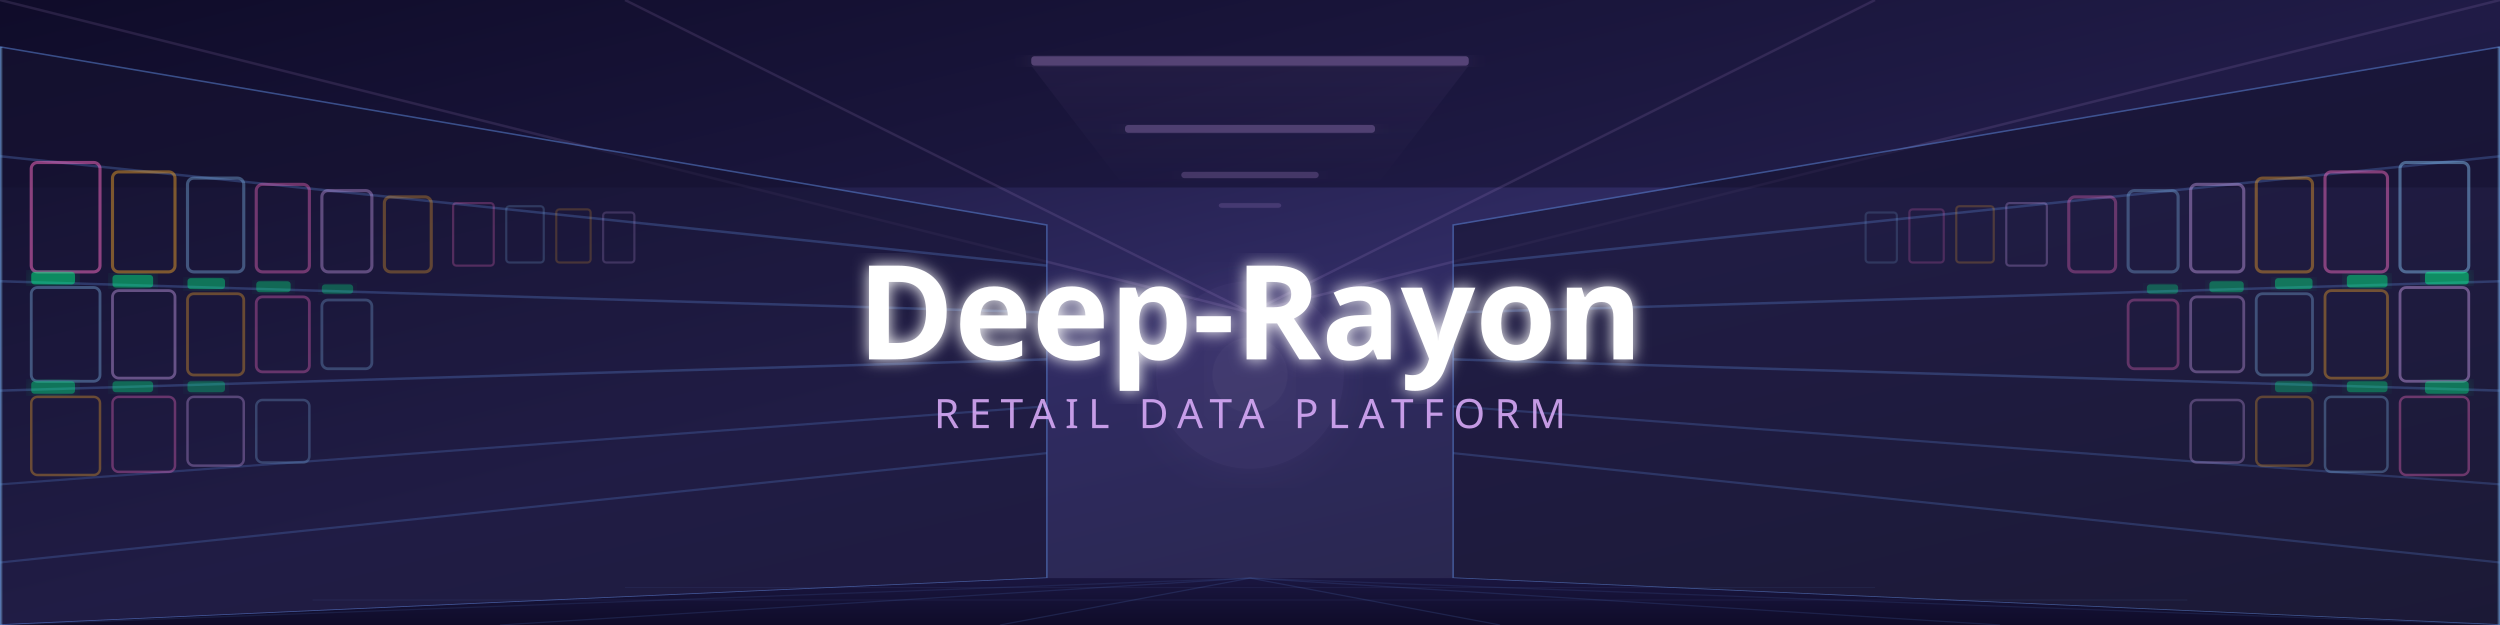
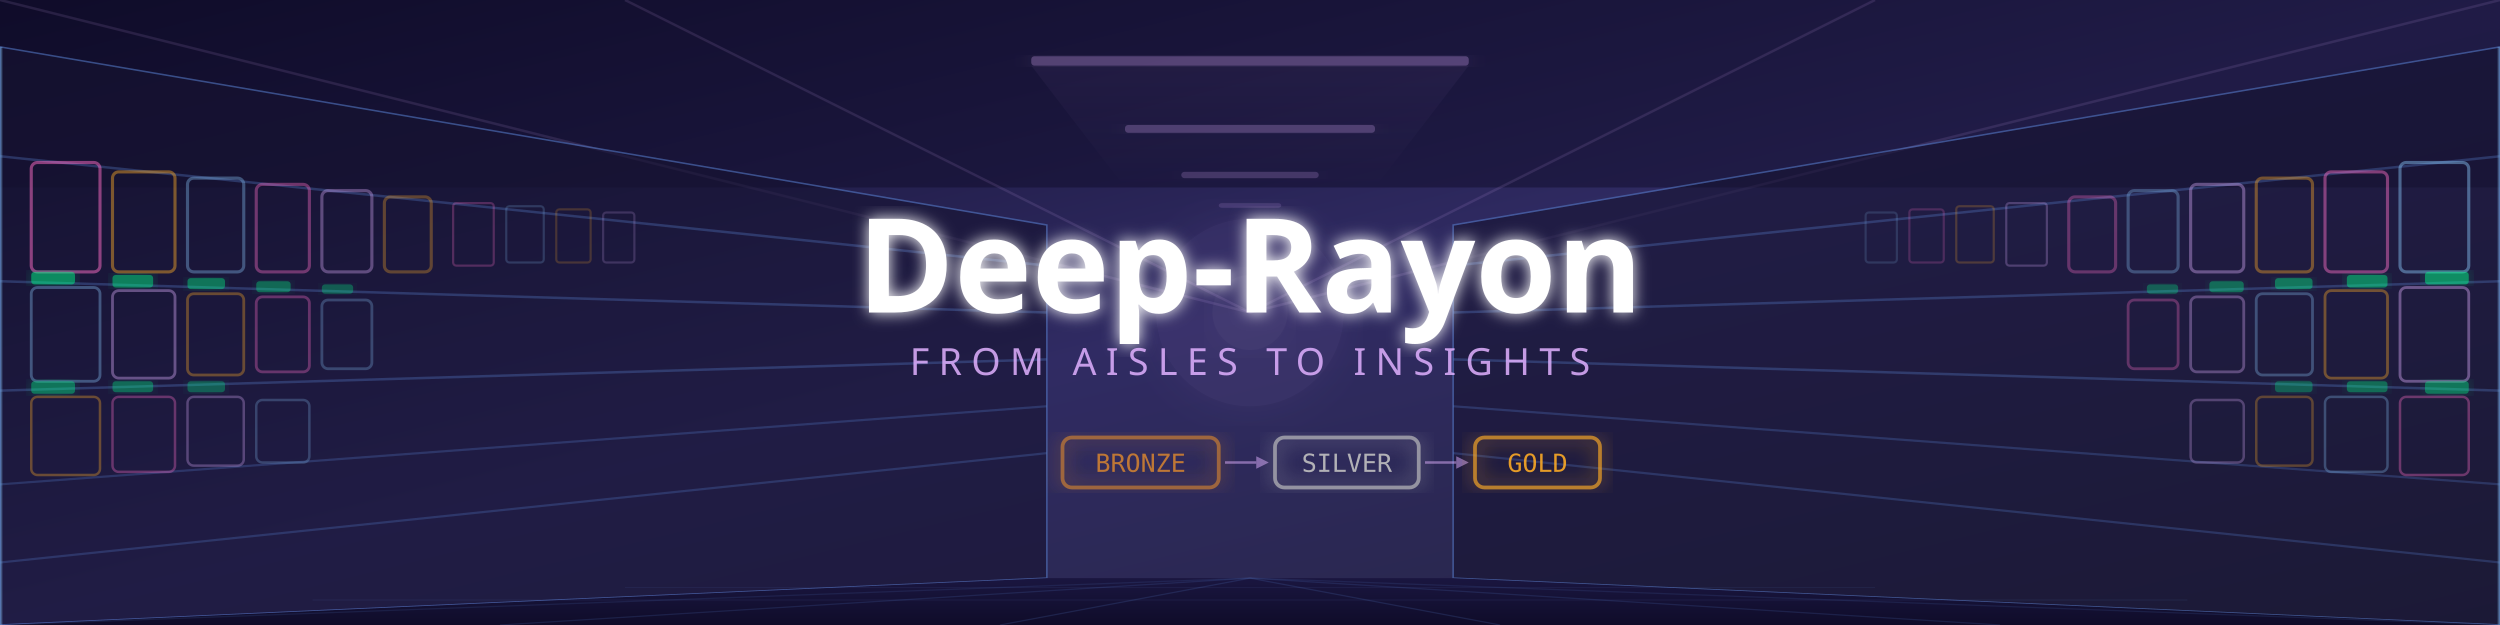
<svg xmlns="http://www.w3.org/2000/svg" viewBox="0 0 800 200" width="800" height="200">
  <defs>
    <linearGradient id="bg" x1="0%" y1="0%" x2="100%" y2="100%">
      <stop offset="0%" style="stop-color:#0f0c29" />
      <stop offset="50%" style="stop-color:#302b63" />
      <stop offset="100%" style="stop-color:#24243e" />
    </linearGradient>
    <linearGradient id="floorGrad" x1="0%" y1="0%" x2="0%" y2="100%">
      <stop offset="0%" style="stop-color:#1a1640" />
      <stop offset="100%" style="stop-color:#0f0c29" />
    </linearGradient>
    <linearGradient id="shelfLeft" x1="100%" y1="0%" x2="0%" y2="0%">
      <stop offset="0%" style="stop-color:#5277C3;stop-opacity:0.5" />
      <stop offset="100%" style="stop-color:#302b63;stop-opacity:0.1" />
    </linearGradient>
    <linearGradient id="shelfRight" x1="0%" y1="0%" x2="100%" y2="0%">
      <stop offset="0%" style="stop-color:#5277C3;stop-opacity:0.5" />
      <stop offset="100%" style="stop-color:#302b63;stop-opacity:0.1" />
    </linearGradient>
    <linearGradient id="ceilingLight" x1="0%" y1="0%" x2="0%" y2="100%">
      <stop offset="0%" style="stop-color:#e0b0ff;stop-opacity:0.3" />
      <stop offset="100%" style="stop-color:#e0b0ff;stop-opacity:0" />
    </linearGradient>
    <filter id="glow">
      <feGaussianBlur stdDeviation="3" result="blur" />
      <feMerge>
        <feMergeNode in="blur" />
        <feMergeNode in="SourceGraphic" />
      </feMerge>
    </filter>
    <filter id="textGlow">
      <feGaussianBlur stdDeviation="2.5" result="blur" />
      <feMerge>
        <feMergeNode in="blur" />
        <feMergeNode in="SourceGraphic" />
      </feMerge>
    </filter>
    <filter id="softGlow">
      <feGaussianBlur stdDeviation="6" result="blur" />
      <feMerge>
        <feMergeNode in="blur" />
        <feMergeNode in="SourceGraphic" />
      </feMerge>
    </filter>
  </defs>
  <rect width="800" height="200" fill="url(#bg)" />
  <rect x="0" y="0" width="800" height="60" fill="#0f0c29" opacity="0.5" />
  <line x1="400" y1="100" x2="0" y2="0" stroke="#e0b0ff" stroke-width="0.8" opacity="0.12" />
  <line x1="400" y1="100" x2="200" y2="0" stroke="#e0b0ff" stroke-width="0.8" opacity="0.12" />
  <line x1="400" y1="100" x2="600" y2="0" stroke="#e0b0ff" stroke-width="0.8" opacity="0.12" />
  <line x1="400" y1="100" x2="800" y2="0" stroke="#e0b0ff" stroke-width="0.8" opacity="0.12" />
  <rect x="330" y="18" width="140" height="3" rx="1" fill="#e0b0ff" opacity="0.3" filter="url(#glow)" />
  <rect x="360" y="40" width="80" height="2.5" rx="1" fill="#e0b0ff" opacity="0.25" filter="url(#glow)" />
  <rect x="378" y="55" width="44" height="2" rx="1" fill="#e0b0ff" opacity="0.2" filter="url(#glow)" />
  <rect x="390" y="65" width="20" height="1.5" rx="1" fill="#e0b0ff" opacity="0.15" filter="url(#glow)" />
  <polygon points="330,21 470,21 440,60 360,60" fill="url(#ceilingLight)" opacity="0.15" />
  <polygon points="0,15 335,72 335,185 0,200" fill="#151230" stroke="#5277C3" stroke-width="0.5" opacity="0.6" />
  <line x1="0" y1="50" x2="335" y2="85" stroke="#5277C3" stroke-width="0.8" opacity="0.35" />
  <line x1="0" y1="90" x2="335" y2="100" stroke="#5277C3" stroke-width="0.8" opacity="0.35" />
  <line x1="0" y1="125" x2="335" y2="115" stroke="#5277C3" stroke-width="0.8" opacity="0.35" />
  <line x1="0" y1="155" x2="335" y2="130" stroke="#5277C3" stroke-width="0.7" opacity="0.3" />
  <line x1="0" y1="180" x2="335" y2="145" stroke="#5277C3" stroke-width="0.7" opacity="0.3" />
  <line x1="0" y1="15" x2="0" y2="200" stroke="#7eb5e6" stroke-width="1.5" opacity="0.4" />
  <rect x="10" y="52" width="22" height="35" rx="2" fill="none" stroke="#ff6ec7" stroke-width="1" opacity="0.5" />
  <rect x="36" y="55" width="20" height="32" rx="2" fill="none" stroke="#f9a825" stroke-width="1" opacity="0.45" />
  <rect x="60" y="57" width="18" height="30" rx="2" fill="none" stroke="#7eb5e6" stroke-width="1" opacity="0.4" />
  <rect x="82" y="59" width="17" height="28" rx="2" fill="none" stroke="#ff6ec7" stroke-width="1" opacity="0.38" />
  <rect x="103" y="61" width="16" height="26" rx="2" fill="none" stroke="#e0b0ff" stroke-width="1" opacity="0.35" />
  <rect x="123" y="63" width="15" height="24" rx="2" fill="none" stroke="#f9a825" stroke-width="1" opacity="0.32" />
  <rect x="10" y="92" width="22" height="30" rx="2" fill="none" stroke="#7eb5e6" stroke-width="0.9" opacity="0.4" />
  <rect x="36" y="93" width="20" height="28" rx="2" fill="none" stroke="#e0b0ff" stroke-width="0.9" opacity="0.38" />
  <rect x="60" y="94" width="18" height="26" rx="2" fill="none" stroke="#f9a825" stroke-width="0.9" opacity="0.35" />
  <rect x="82" y="95" width="17" height="24" rx="2" fill="none" stroke="#ff6ec7" stroke-width="0.9" opacity="0.33" />
  <rect x="103" y="96" width="16" height="22" rx="2" fill="none" stroke="#7eb5e6" stroke-width="0.9" opacity="0.3" />
  <rect x="10" y="127" width="22" height="25" rx="2" fill="none" stroke="#f9a825" stroke-width="0.8" opacity="0.35" />
  <rect x="36" y="127" width="20" height="24" rx="2" fill="none" stroke="#ff6ec7" stroke-width="0.8" opacity="0.33" />
  <rect x="60" y="127" width="18" height="22" rx="2" fill="none" stroke="#e0b0ff" stroke-width="0.8" opacity="0.3" />
  <rect x="82" y="128" width="17" height="20" rx="2" fill="none" stroke="#7eb5e6" stroke-width="0.8" opacity="0.28" />
  <rect x="145" y="65" width="13" height="20" rx="1" fill="none" stroke="#ff6ec7" stroke-width="0.7" opacity="0.25" />
  <rect x="162" y="66" width="12" height="18" rx="1" fill="none" stroke="#7eb5e6" stroke-width="0.7" opacity="0.22" />
  <rect x="178" y="67" width="11" height="17" rx="1" fill="none" stroke="#f9a825" stroke-width="0.7" opacity="0.2" />
  <rect x="193" y="68" width="10" height="16" rx="1" fill="none" stroke="#e0b0ff" stroke-width="0.7" opacity="0.18" />
  <rect x="10" y="87" width="14" height="4" rx="1" fill="#00ff88" opacity="0.5" filter="url(#glow)" />
  <rect x="36" y="88" width="13" height="4" rx="1" fill="#00ff88" opacity="0.45" filter="url(#glow)" />
  <rect x="60" y="89" width="12" height="3.5" rx="1" fill="#00ff88" opacity="0.4" filter="url(#glow)" />
  <rect x="82" y="90" width="11" height="3.5" rx="1" fill="#00ff88" opacity="0.35" filter="url(#glow)" />
  <rect x="103" y="91" width="10" height="3" rx="1" fill="#00ff88" opacity="0.3" filter="url(#glow)" />
  <rect x="10" y="122" width="14" height="4" rx="1" fill="#00ff88" opacity="0.4" filter="url(#glow)" />
  <rect x="36" y="122" width="13" height="3.5" rx="1" fill="#00ff88" opacity="0.35" filter="url(#glow)" />
  <rect x="60" y="122" width="12" height="3.5" rx="1" fill="#00ff88" opacity="0.3" filter="url(#glow)" />
  <polygon points="800,15 465,72 465,185 800,200" fill="#151230" stroke="#5277C3" stroke-width="0.5" opacity="0.6" />
  <line x1="800" y1="50" x2="465" y2="85" stroke="#5277C3" stroke-width="0.8" opacity="0.35" />
  <line x1="800" y1="90" x2="465" y2="100" stroke="#5277C3" stroke-width="0.8" opacity="0.35" />
  <line x1="800" y1="125" x2="465" y2="115" stroke="#5277C3" stroke-width="0.8" opacity="0.35" />
  <line x1="800" y1="155" x2="465" y2="130" stroke="#5277C3" stroke-width="0.7" opacity="0.3" />
  <line x1="800" y1="180" x2="465" y2="145" stroke="#5277C3" stroke-width="0.7" opacity="0.3" />
  <line x1="800" y1="15" x2="800" y2="200" stroke="#7eb5e6" stroke-width="1.5" opacity="0.4" />
  <rect x="768" y="52" width="22" height="35" rx="2" fill="none" stroke="#7eb5e6" stroke-width="1" opacity="0.5" />
  <rect x="744" y="55" width="20" height="32" rx="2" fill="none" stroke="#ff6ec7" stroke-width="1" opacity="0.45" />
  <rect x="722" y="57" width="18" height="30" rx="2" fill="none" stroke="#f9a825" stroke-width="1" opacity="0.4" />
  <rect x="701" y="59" width="17" height="28" rx="2" fill="none" stroke="#e0b0ff" stroke-width="1" opacity="0.38" />
  <rect x="681" y="61" width="16" height="26" rx="2" fill="none" stroke="#7eb5e6" stroke-width="1" opacity="0.35" />
  <rect x="662" y="63" width="15" height="24" rx="2" fill="none" stroke="#ff6ec7" stroke-width="1" opacity="0.32" />
  <rect x="768" y="92" width="22" height="30" rx="2" fill="none" stroke="#e0b0ff" stroke-width="0.9" opacity="0.4" />
  <rect x="744" y="93" width="20" height="28" rx="2" fill="none" stroke="#f9a825" stroke-width="0.9" opacity="0.38" />
  <rect x="722" y="94" width="18" height="26" rx="2" fill="none" stroke="#7eb5e6" stroke-width="0.9" opacity="0.35" />
  <rect x="701" y="95" width="17" height="24" rx="2" fill="none" stroke="#e0b0ff" stroke-width="0.9" opacity="0.33" />
  <rect x="681" y="96" width="16" height="22" rx="2" fill="none" stroke="#ff6ec7" stroke-width="0.9" opacity="0.3" />
  <rect x="768" y="127" width="22" height="25" rx="2" fill="none" stroke="#ff6ec7" stroke-width="0.8" opacity="0.35" />
  <rect x="744" y="127" width="20" height="24" rx="2" fill="none" stroke="#7eb5e6" stroke-width="0.8" opacity="0.33" />
  <rect x="722" y="127" width="18" height="22" rx="2" fill="none" stroke="#f9a825" stroke-width="0.8" opacity="0.3" />
  <rect x="701" y="128" width="17" height="20" rx="2" fill="none" stroke="#e0b0ff" stroke-width="0.8" opacity="0.28" />
  <rect x="642" y="65" width="13" height="20" rx="1" fill="none" stroke="#e0b0ff" stroke-width="0.7" opacity="0.25" />
  <rect x="626" y="66" width="12" height="18" rx="1" fill="none" stroke="#f9a825" stroke-width="0.7" opacity="0.22" />
  <rect x="611" y="67" width="11" height="17" rx="1" fill="none" stroke="#ff6ec7" stroke-width="0.7" opacity="0.2" />
  <rect x="597" y="68" width="10" height="16" rx="1" fill="none" stroke="#7eb5e6" stroke-width="0.7" opacity="0.18" />
  <rect x="776" y="87" width="14" height="4" rx="1" fill="#00ff88" opacity="0.5" filter="url(#glow)" />
  <rect x="751" y="88" width="13" height="4" rx="1" fill="#00ff88" opacity="0.45" filter="url(#glow)" />
  <rect x="728" y="89" width="12" height="3.5" rx="1" fill="#00ff88" opacity="0.4" filter="url(#glow)" />
  <rect x="707" y="90" width="11" height="3.5" rx="1" fill="#00ff88" opacity="0.35" filter="url(#glow)" />
  <rect x="687" y="91" width="10" height="3" rx="1" fill="#00ff88" opacity="0.3" filter="url(#glow)" />
  <rect x="776" y="122" width="14" height="4" rx="1" fill="#00ff88" opacity="0.4" filter="url(#glow)" />
  <rect x="751" y="122" width="13" height="3.5" rx="1" fill="#00ff88" opacity="0.35" filter="url(#glow)" />
  <rect x="728" y="122" width="12" height="3.5" rx="1" fill="#00ff88" opacity="0.3" filter="url(#glow)" />
  <polygon points="335,185 465,185 800,200 0,200" fill="url(#floorGrad)" />
  <line x1="400" y1="185" x2="0" y2="200" stroke="#5277C3" stroke-width="0.4" opacity="0.15" />
  <line x1="400" y1="185" x2="160" y2="200" stroke="#5277C3" stroke-width="0.4" opacity="0.18" />
  <line x1="400" y1="185" x2="320" y2="200" stroke="#5277C3" stroke-width="0.4" opacity="0.2" />
  <line x1="400" y1="185" x2="480" y2="200" stroke="#5277C3" stroke-width="0.4" opacity="0.2" />
  <line x1="400" y1="185" x2="640" y2="200" stroke="#5277C3" stroke-width="0.4" opacity="0.18" />
  <line x1="400" y1="185" x2="800" y2="200" stroke="#5277C3" stroke-width="0.4" opacity="0.15" />
  <line x1="100" y1="192" x2="700" y2="192" stroke="#5277C3" stroke-width="0.3" opacity="0.12" />
  <line x1="200" y1="188" x2="600" y2="188" stroke="#5277C3" stroke-width="0.3" opacity="0.1" />
-   <circle cx="400" cy="120" r="30" fill="#e0b0ff" opacity="0.06" filter="url(#softGlow)" />
-   <circle cx="400" cy="120" r="12" fill="#ffffff" opacity="0.04" filter="url(#softGlow)" />
-   <text x="400" y="115" text-anchor="middle" font-family="sans-serif" font-size="42" font-weight="700" fill="#ffffff" filter="url(#textGlow)">
+   <circle cx="400" cy="100" r="30" fill="#e0b0ff" opacity="0.06" filter="url(#softGlow)" />
+   <circle cx="400" cy="100" r="12" fill="#ffffff" opacity="0.04" filter="url(#softGlow)" />
+   <text x="400" y="100" text-anchor="middle" font-family="sans-serif" font-size="42" font-weight="700" fill="#ffffff" filter="url(#textGlow)">
    Deep-Rayon
  </text>
-   <text x="400" y="137" text-anchor="middle" font-family="sans-serif" font-size="13" letter-spacing="3" fill="#e0b0ff" opacity="0.85">
-     RETAIL DATA PLATFORM
+   <text x="400" y="120" text-anchor="middle" font-family="sans-serif" font-size="12" letter-spacing="3" fill="#e0b0ff" opacity="0.85">
+     FROM AISLES TO INSIGHTS
  </text>
+   <rect x="340" y="140" width="50" height="16" rx="3" fill="none" stroke="#cd7f32" stroke-width="1.2" opacity="0.7" filter="url(#glow)" />
+   <text x="365" y="151" text-anchor="middle" font-family="monospace" font-size="8" fill="#cd7f32" opacity="0.9">BRONZE</text>
+   <line x1="392" y1="148" x2="402" y2="148" stroke="#e0b0ff" stroke-width="0.8" opacity="0.5" />
+   <polygon points="402,146 406,148 402,150" fill="#e0b0ff" opacity="0.5" />
+   <rect x="408" y="140" width="46" height="16" rx="3" fill="none" stroke="#c0c0c0" stroke-width="1.2" opacity="0.7" filter="url(#glow)" />
+   <text x="431" y="151" text-anchor="middle" font-family="monospace" font-size="8" fill="#c0c0c0" opacity="0.9">SILVER</text>
+   <line x1="456" y1="148" x2="466" y2="148" stroke="#e0b0ff" stroke-width="0.8" opacity="0.5" />
+   <polygon points="466,146 470,148 466,150" fill="#e0b0ff" opacity="0.5" />
+   <rect x="472" y="140" width="40" height="16" rx="3" fill="none" stroke="#f9a825" stroke-width="1.2" opacity="0.7" filter="url(#glow)" />
+   <text x="492" y="151" text-anchor="middle" font-family="monospace" font-size="8" fill="#f9a825" opacity="0.9">GOLD</text>
</svg>
